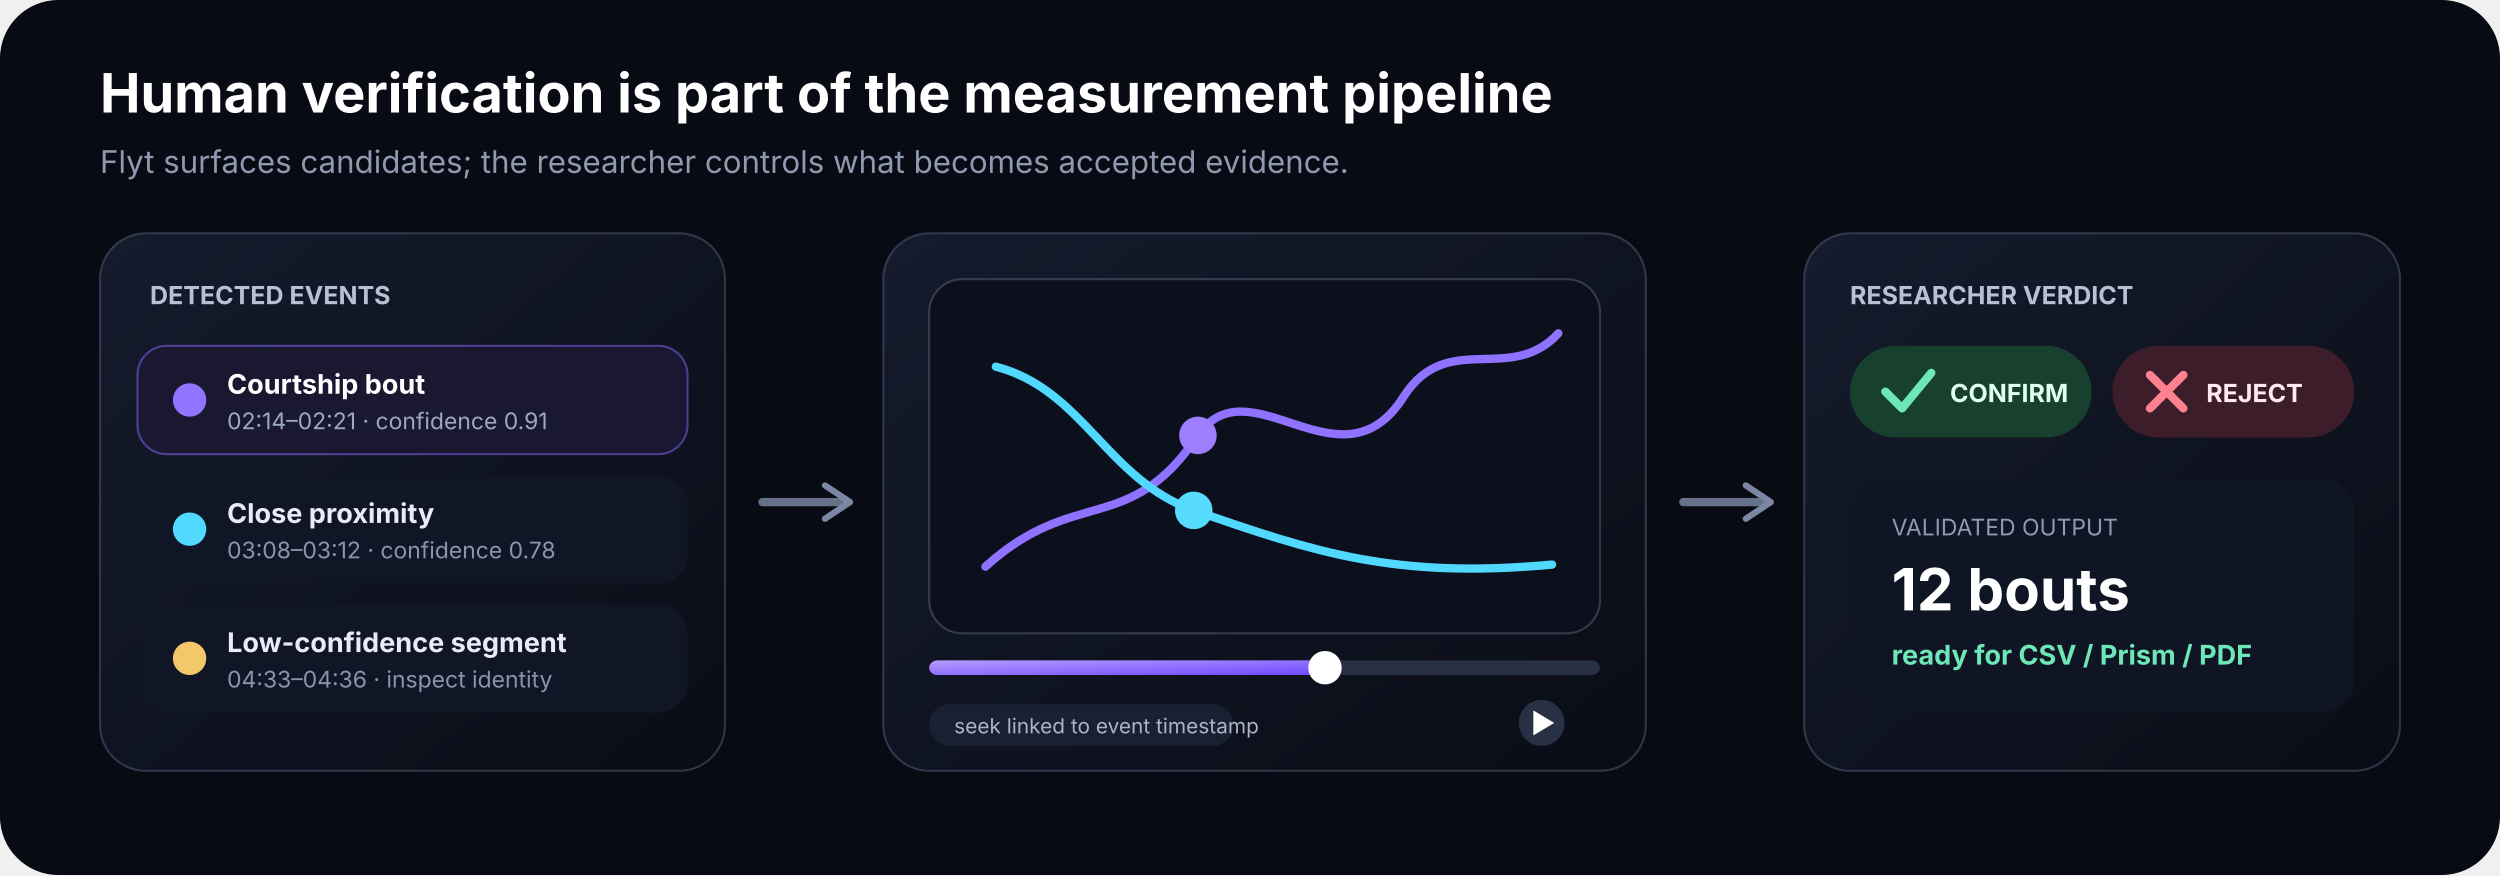
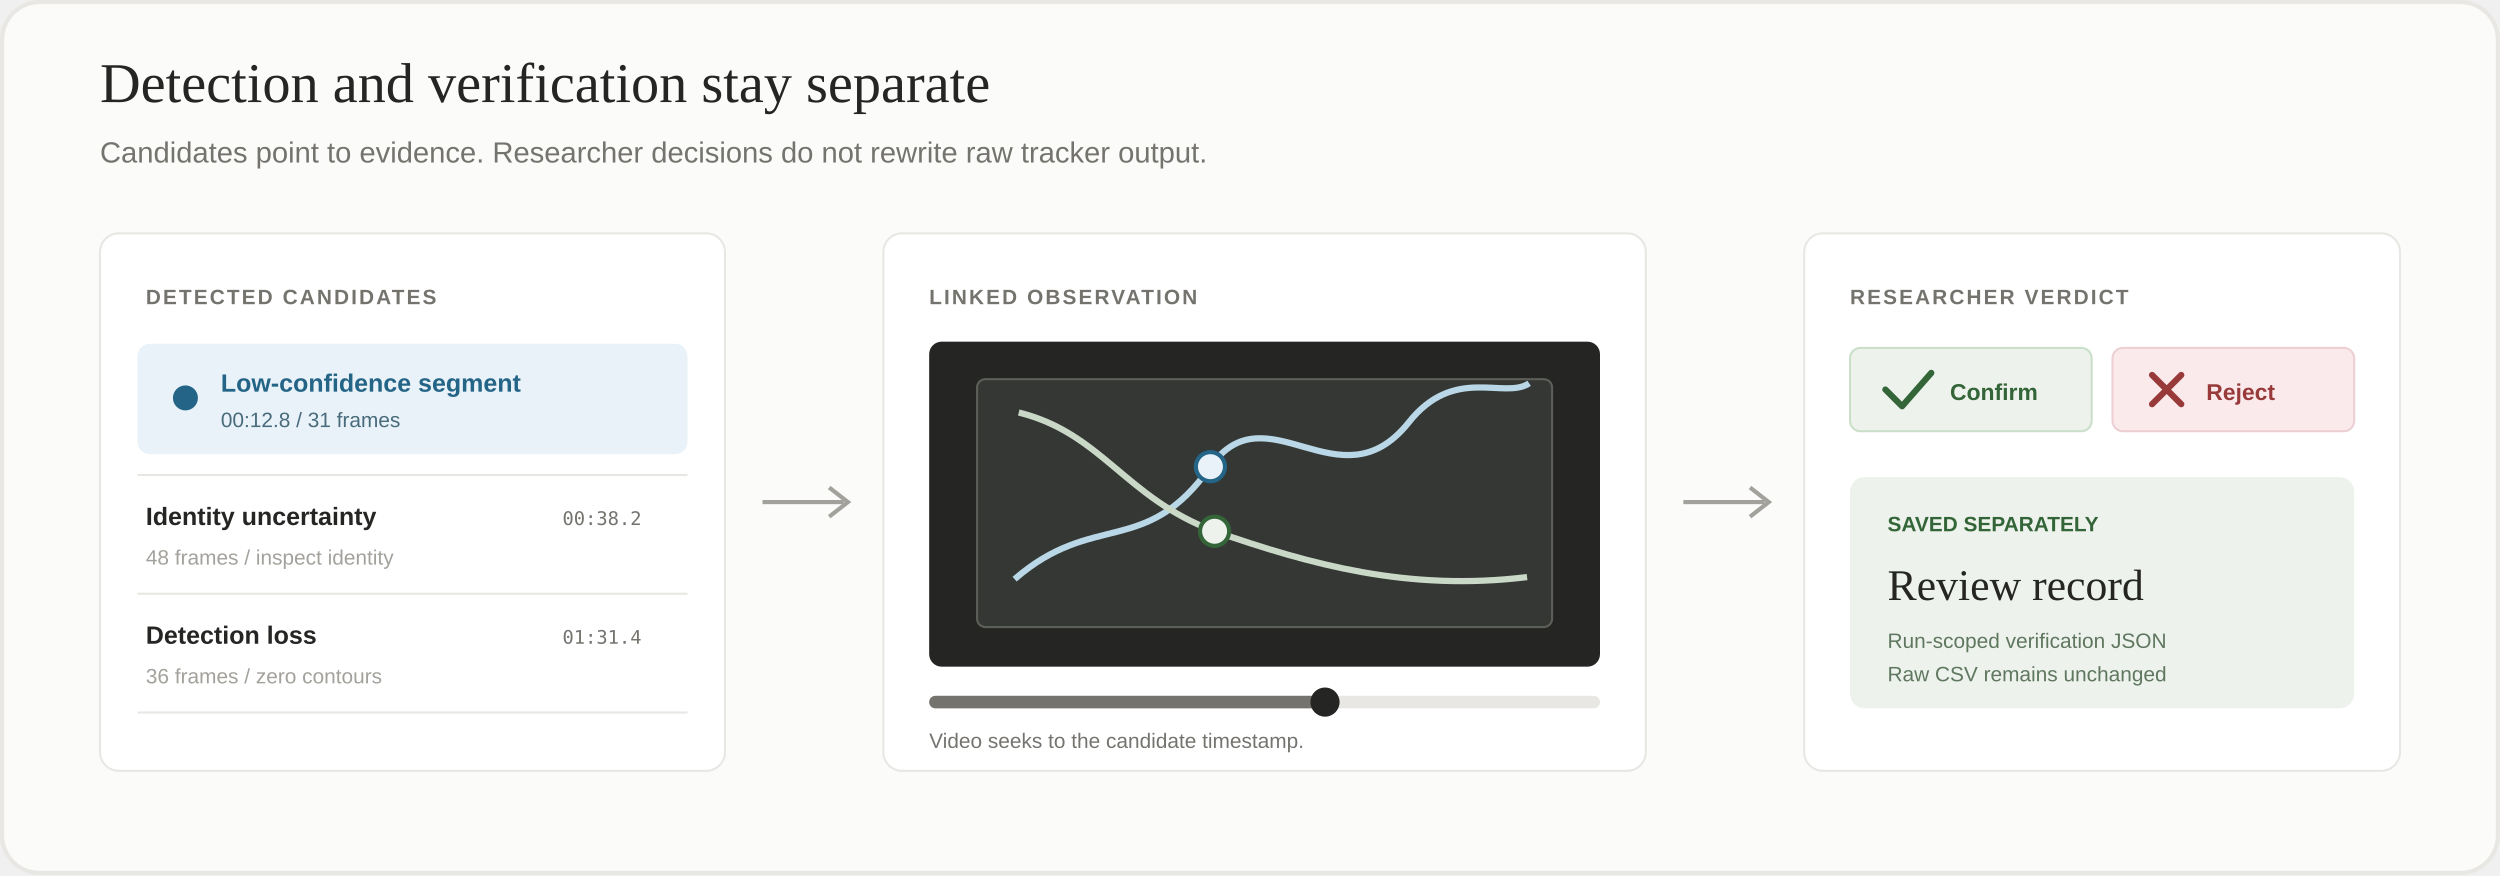
<svg xmlns="http://www.w3.org/2000/svg" viewBox="0 0 1200 420" role="img" aria-labelledby="title desc">
-   <defs>
-     <linearGradient id="panel" x1="0" y1="0" x2="1" y2="1">
-       <stop stop-color="#151B2D" />
-       <stop offset="1" stop-color="#0A0D16" />
-     </linearGradient>
-     <linearGradient id="violet" x1="0" y1="0" x2="1" y2="1">
-       <stop stop-color="#B79BFF" />
-       <stop offset="1" stop-color="#6E48FF" />
-     </linearGradient>
-     <linearGradient id="cyan" x1="0" y1="0" x2="1" y2="1">
-       <stop stop-color="#79E8FF" />
-       <stop offset="1" stop-color="#329BFF" />
-     </linearGradient>
-   </defs>
-   <rect width="1200" height="420" rx="28" fill="#080B13" />
-   <text x="48" y="54" fill="#FFFFFF" font-family="Inter,Segoe UI,Arial,sans-serif" font-size="26" font-weight="750">Human verification is part of the measurement pipeline</text>
-   <text x="48" y="83" fill="#8F9AB1" font-family="Inter,Segoe UI,Arial,sans-serif" font-size="15">Flyt surfaces candidates; the researcher controls what becomes accepted evidence.</text>
-   <g transform="translate(48 112)">
-     <rect width="300" height="258" rx="22" fill="url(#panel)" stroke="#4D5870" stroke-opacity=".55" />
-     <text x="24" y="34" fill="#B7C0D5" font-family="Inter,Segoe UI,Arial,sans-serif" font-size="12" font-weight="700">DETECTED EVENTS</text>
-     <g transform="translate(18 54)">
-       <rect width="264" height="52" rx="14" fill="#1A1730" stroke="#8268FF" stroke-opacity=".5" />
-       <circle cx="25" cy="26" r="8" fill="#9073FF" />
-       <text x="43" y="23" fill="#FFFFFF" font-family="Inter,Segoe UI,Arial,sans-serif" font-size="13" font-weight="700">Courtship bout</text>
-       <text x="43" y="40" fill="#9EA8BC" font-family="Inter,Segoe UI,Arial,sans-serif" font-size="11">02:14–02:21 · confidence 0.91</text>
+   <rect x="1" y="1" width="1198" height="418" rx="18" fill="#FBFBFA" stroke="#E8E7E3" stroke-width="2" />
+   <text x="48" y="49" fill="#252523" font-family="Georgia,Times New Roman,serif" font-size="27">Detection and verification stay separate</text>
+   <text x="48" y="78" fill="#74736E" font-family="Helvetica Neue,Arial,sans-serif" font-size="14">Candidates point to evidence. Researcher decisions do not rewrite raw tracker output.</text>
+   <g transform="translate(48 112)" font-family="Helvetica Neue,Arial,sans-serif">
+     <rect width="300" height="258" rx="9" fill="#FFFFFF" stroke="#E8E7E3" />
+     <text x="22" y="34" fill="#74736E" font-size="10" font-weight="700" letter-spacing="1">DETECTED CANDIDATES</text>
+     <g transform="translate(18 53)">
+       <rect width="264" height="53" rx="6" fill="#E8F2F8" />
+       <circle cx="23" cy="26" r="6" fill="#246486" />
+       <text x="40" y="23" fill="#246486" font-size="12" font-weight="600">Low-confidence segment</text>
+       <text x="40" y="40" fill="#496B7B" font-size="10">00:12.8  /  31 frames</text>
    </g>
    <g transform="translate(18 116)">
-       <rect width="264" height="52" rx="14" fill="#101626" />
-       <circle cx="25" cy="26" r="8" fill="#52D9FF" />
-       <text x="43" y="23" fill="#E8ECF6" font-family="Inter,Segoe UI,Arial,sans-serif" font-size="13" font-weight="700">Close proximity</text>
-       <text x="43" y="40" fill="#8994AA" font-family="Inter,Segoe UI,Arial,sans-serif" font-size="11">03:08–03:12 · confidence 0.78</text>
-     </g>
-     <g transform="translate(18 178)">
-       <rect width="264" height="52" rx="14" fill="#101626" />
-       <circle cx="25" cy="26" r="8" fill="#F2C86A" />
-       <text x="43" y="23" fill="#E8ECF6" font-family="Inter,Segoe UI,Arial,sans-serif" font-size="13" font-weight="700">Low-confidence segment</text>
-       <text x="43" y="40" fill="#8994AA" font-family="Inter,Segoe UI,Arial,sans-serif" font-size="11">04:33–04:36 · inspect identity</text>
+       <path d="M0 0H264M0 57H264M0 114H264" stroke="#E8E7E3" />
+       <text x="4" y="24" fill="#252523" font-size="12" font-weight="600">Identity uncertainty</text>
+       <text x="204" y="24" fill="#74736E" font-family="Consolas,monospace" font-size="9">00:38.2</text>
+       <text x="4" y="43" fill="#A3A19B" font-size="10">48 frames  /  inspect identity</text>
+       <text x="4" y="81" fill="#252523" font-size="12" font-weight="600">Detection loss</text>
+       <text x="204" y="81" fill="#74736E" font-family="Consolas,monospace" font-size="9">01:31.4</text>
+       <text x="4" y="100" fill="#A3A19B" font-size="10">36 frames  /  zero contours</text>
    </g>
  </g>
-   <path d="M366 241H405" stroke="#657089" stroke-width="4" stroke-linecap="round" />
-   <path d="M396 233L408 241L396 249" fill="none" stroke="#7C88A3" stroke-width="3" stroke-linecap="round" stroke-linejoin="round" />
+   <path d="M366 241H405" stroke="#A3A19B" stroke-width="2" />
+   <path d="M398 234L407 241L398 248" fill="none" stroke="#A3A19B" stroke-width="2" />
  <g transform="translate(424 112)">
-     <rect width="366" height="258" rx="22" fill="url(#panel)" stroke="#4D5870" stroke-opacity=".55" />
-     <rect x="22" y="22" width="322" height="170" rx="16" fill="#0B101C" stroke="#626D84" stroke-opacity=".45" />
-     <path d="M49 160C92 121 118 146 151 97C176 61 220 126 250 78C271 46 301 73 324 48" fill="none" stroke="#8F72FF" stroke-width="4" stroke-linecap="round" />
-     <path d="M54 64C96 75 107 118 149 133C207 153 245 166 321 159" fill="none" stroke="#50D8FF" stroke-width="4" stroke-linecap="round" />
-     <circle cx="151" cy="97" r="9" fill="#9D7EFF" />
-     <circle cx="149" cy="133" r="9" fill="#57DBFF" />
-     <rect x="22" y="205" width="322" height="7" rx="4" fill="#283044" />
-     <rect x="22" y="205" width="190" height="7" rx="4" fill="url(#violet)" />
-     <circle cx="212" cy="208.5" r="8" fill="#FFFFFF" />
-     <rect x="22" y="226" width="146" height="20" rx="10" fill="#182032" />
-     <text x="34" y="240" fill="#AAB4C8" font-family="Inter,Segoe UI,Arial,sans-serif" font-size="10">seek linked to event timestamp</text>
-     <circle cx="316" cy="235" r="11" fill="#283044" />
-     <path d="M312 229L322 235L312 241Z" fill="#FFFFFF" />
+     <rect width="366" height="258" rx="9" fill="#FFFFFF" stroke="#E8E7E3" />
+     <text x="22" y="34" fill="#74736E" font-family="Helvetica Neue,Arial,sans-serif" font-size="10" font-weight="700" letter-spacing="1">LINKED OBSERVATION</text>
+     <rect x="22" y="52" width="322" height="156" rx="6" fill="#252523" />
+     <rect x="45" y="70" width="276" height="119" rx="4" fill="#343733" stroke="#5C6059" />
+     <path d="M63 166C101 133 126 156 157 112C184 74 219 132 252 91C274 63 298 80 310 72" fill="none" stroke="#B9D7E7" stroke-width="3" />
+     <path d="M65 86C105 96 116 127 159 143C205 159 252 172 309 165" fill="none" stroke="#C9D8C7" stroke-width="3" />
+     <circle cx="157" cy="112" r="7" fill="#E8F2F8" stroke="#246486" stroke-width="2" />
+     <circle cx="159" cy="143" r="7" fill="#EDF3EC" stroke="#346538" stroke-width="2" />
+     <rect x="22" y="222" width="322" height="6" rx="3" fill="#E8E7E3" />
+     <rect x="22" y="222" width="190" height="6" rx="3" fill="#74736E" />
+     <circle cx="212" cy="225" r="7" fill="#252523" />
+     <text x="22" y="247" fill="#74736E" font-family="Helvetica Neue,Arial,sans-serif" font-size="10">Video seeks to the candidate timestamp.</text>
  </g>
-   <path d="M808 241H847" stroke="#657089" stroke-width="4" stroke-linecap="round" />
-   <path d="M838 233L850 241L838 249" fill="none" stroke="#7C88A3" stroke-width="3" stroke-linecap="round" stroke-linejoin="round" />
-   <g transform="translate(866 112)">
-     <rect width="286" height="258" rx="22" fill="url(#panel)" stroke="#4D5870" stroke-opacity=".55" />
-     <text x="22" y="34" fill="#B7C0D5" font-family="Inter,Segoe UI,Arial,sans-serif" font-size="12" font-weight="700">RESEARCHER VERDICT</text>
-     <rect x="22" y="54" width="116" height="44" rx="22" fill="#17402E" />
-     <path d="M39 76L47 84L61 67" fill="none" stroke="#6EE7B7" stroke-width="4" stroke-linecap="round" stroke-linejoin="round" />
-     <text x="70" y="81" fill="#DFFFF0" font-family="Inter,Segoe UI,Arial,sans-serif" font-size="12" font-weight="700">CONFIRM</text>
-     <rect x="148" y="54" width="116" height="44" rx="22" fill="#3C1D29" />
-     <path d="M166 68L182 84M182 68L166 84" stroke="#FF8190" stroke-width="4" stroke-linecap="round" />
-     <text x="193" y="81" fill="#FFE9EC" font-family="Inter,Segoe UI,Arial,sans-serif" font-size="12" font-weight="700">REJECT</text>
-     <rect x="22" y="118" width="242" height="112" rx="16" fill="#0F1524" />
-     <text x="42" y="145" fill="#8F9AB1" font-family="Inter,Segoe UI,Arial,sans-serif" font-size="11">VALIDATED OUTPUT</text>
-     <text x="42" y="181" fill="#FFFFFF" font-family="Inter,Segoe UI,Arial,sans-serif" font-size="28" font-weight="750">12 bouts</text>
-     <text x="42" y="207" fill="#6EE7B7" font-family="Inter,Segoe UI,Arial,sans-serif" font-size="13" font-weight="650">ready for CSV / Prism / PDF</text>
+   <path d="M808 241H847" stroke="#A3A19B" stroke-width="2" />
+   <path d="M840 234L849 241L840 248" fill="none" stroke="#A3A19B" stroke-width="2" />
+   <g transform="translate(866 112)" font-family="Helvetica Neue,Arial,sans-serif">
+     <rect width="286" height="258" rx="9" fill="#FFFFFF" stroke="#E8E7E3" />
+     <text x="22" y="34" fill="#74736E" font-size="10" font-weight="700" letter-spacing="1">RESEARCHER VERDICT</text>
+     <rect x="22" y="55" width="116" height="40" rx="5" fill="#EDF3EC" stroke="#CADFC9" />
+     <path d="M39 75L47 83L61 67" fill="none" stroke="#346538" stroke-width="3" stroke-linecap="round" stroke-linejoin="round" />
+     <text x="70" y="80" fill="#346538" font-size="11" font-weight="600">Confirm</text>
+     <rect x="148" y="55" width="116" height="40" rx="5" fill="#FBEAEC" stroke="#ECCFD2" />
+     <path d="M167 68L181 82M181 68L167 82" stroke="#983A3A" stroke-width="3" stroke-linecap="round" />
+     <text x="193" y="80" fill="#983A3A" font-size="11" font-weight="600">Reject</text>
+     <rect x="22" y="117" width="242" height="111" rx="7" fill="#EDF3EC" />
+     <text x="40" y="143" fill="#346538" font-size="10" font-weight="700">SAVED SEPARATELY</text>
+     <text x="40" y="176" fill="#252523" font-family="Georgia,Times New Roman,serif" font-size="21">Review record</text>
+     <text x="40" y="199" fill="#5F765F" font-size="10">Run-scoped verification JSON</text>
+     <text x="40" y="215" fill="#5F765F" font-size="10">Raw CSV remains unchanged</text>
  </g>
</svg>
